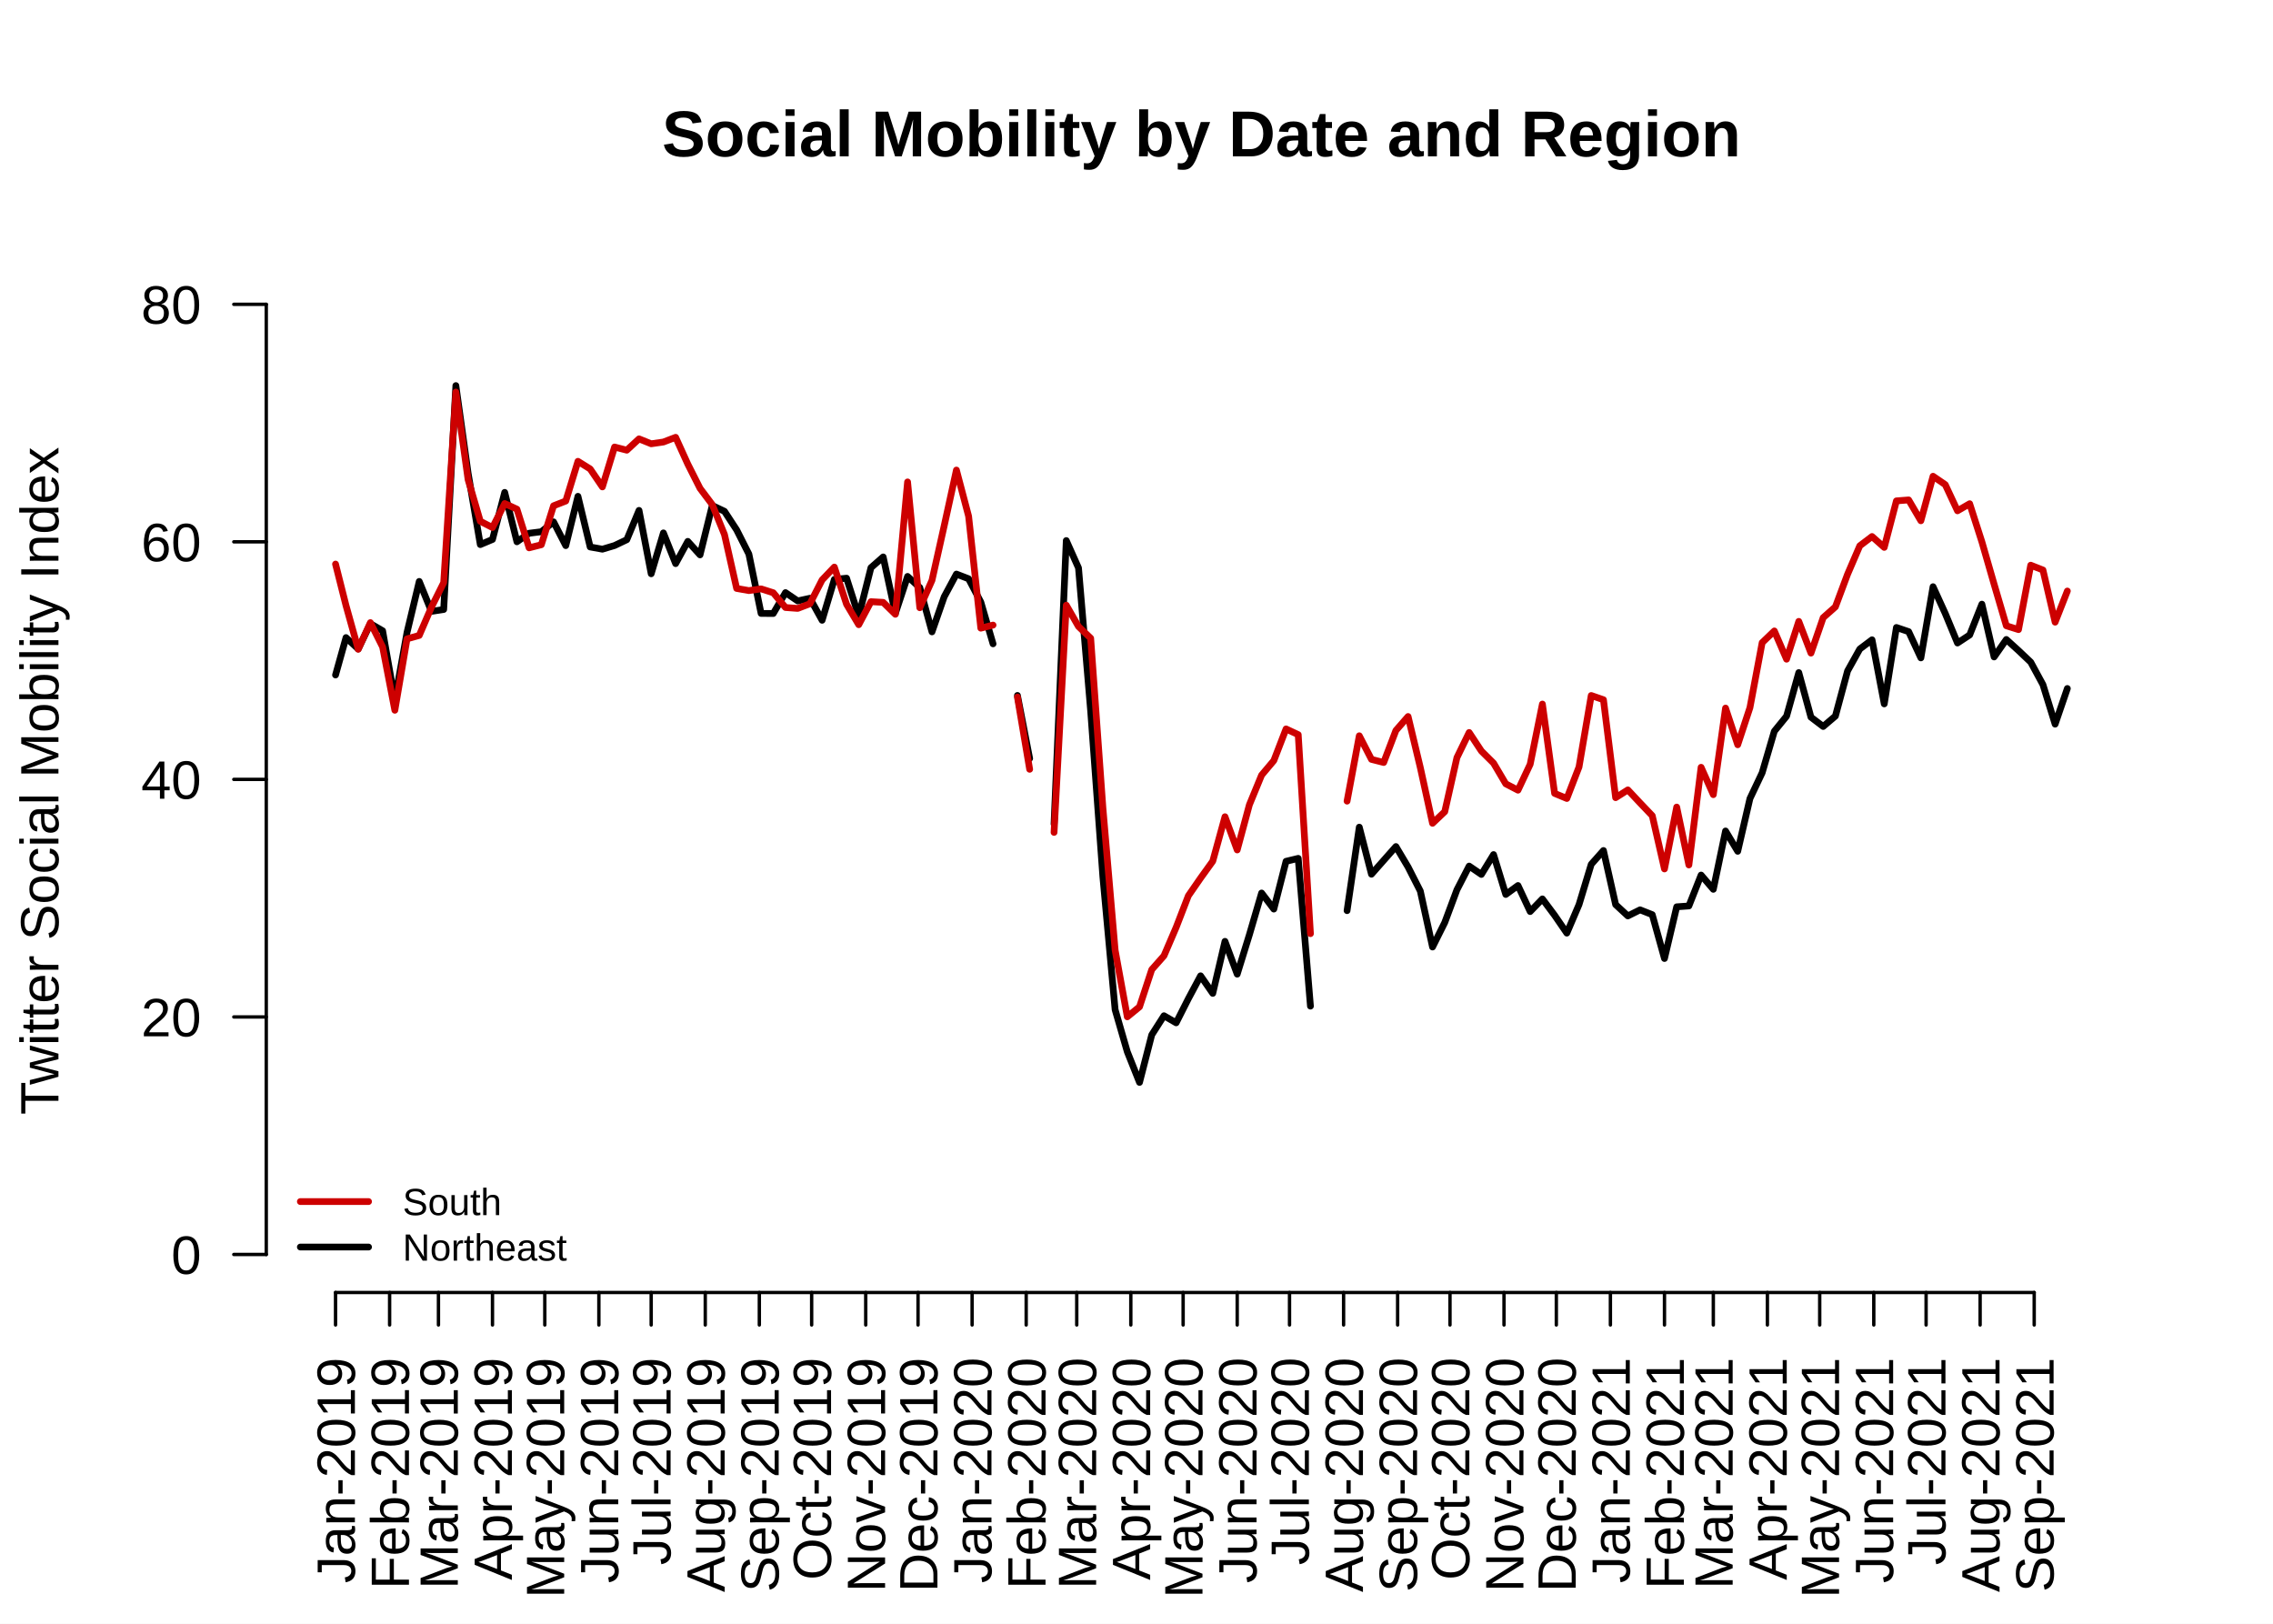
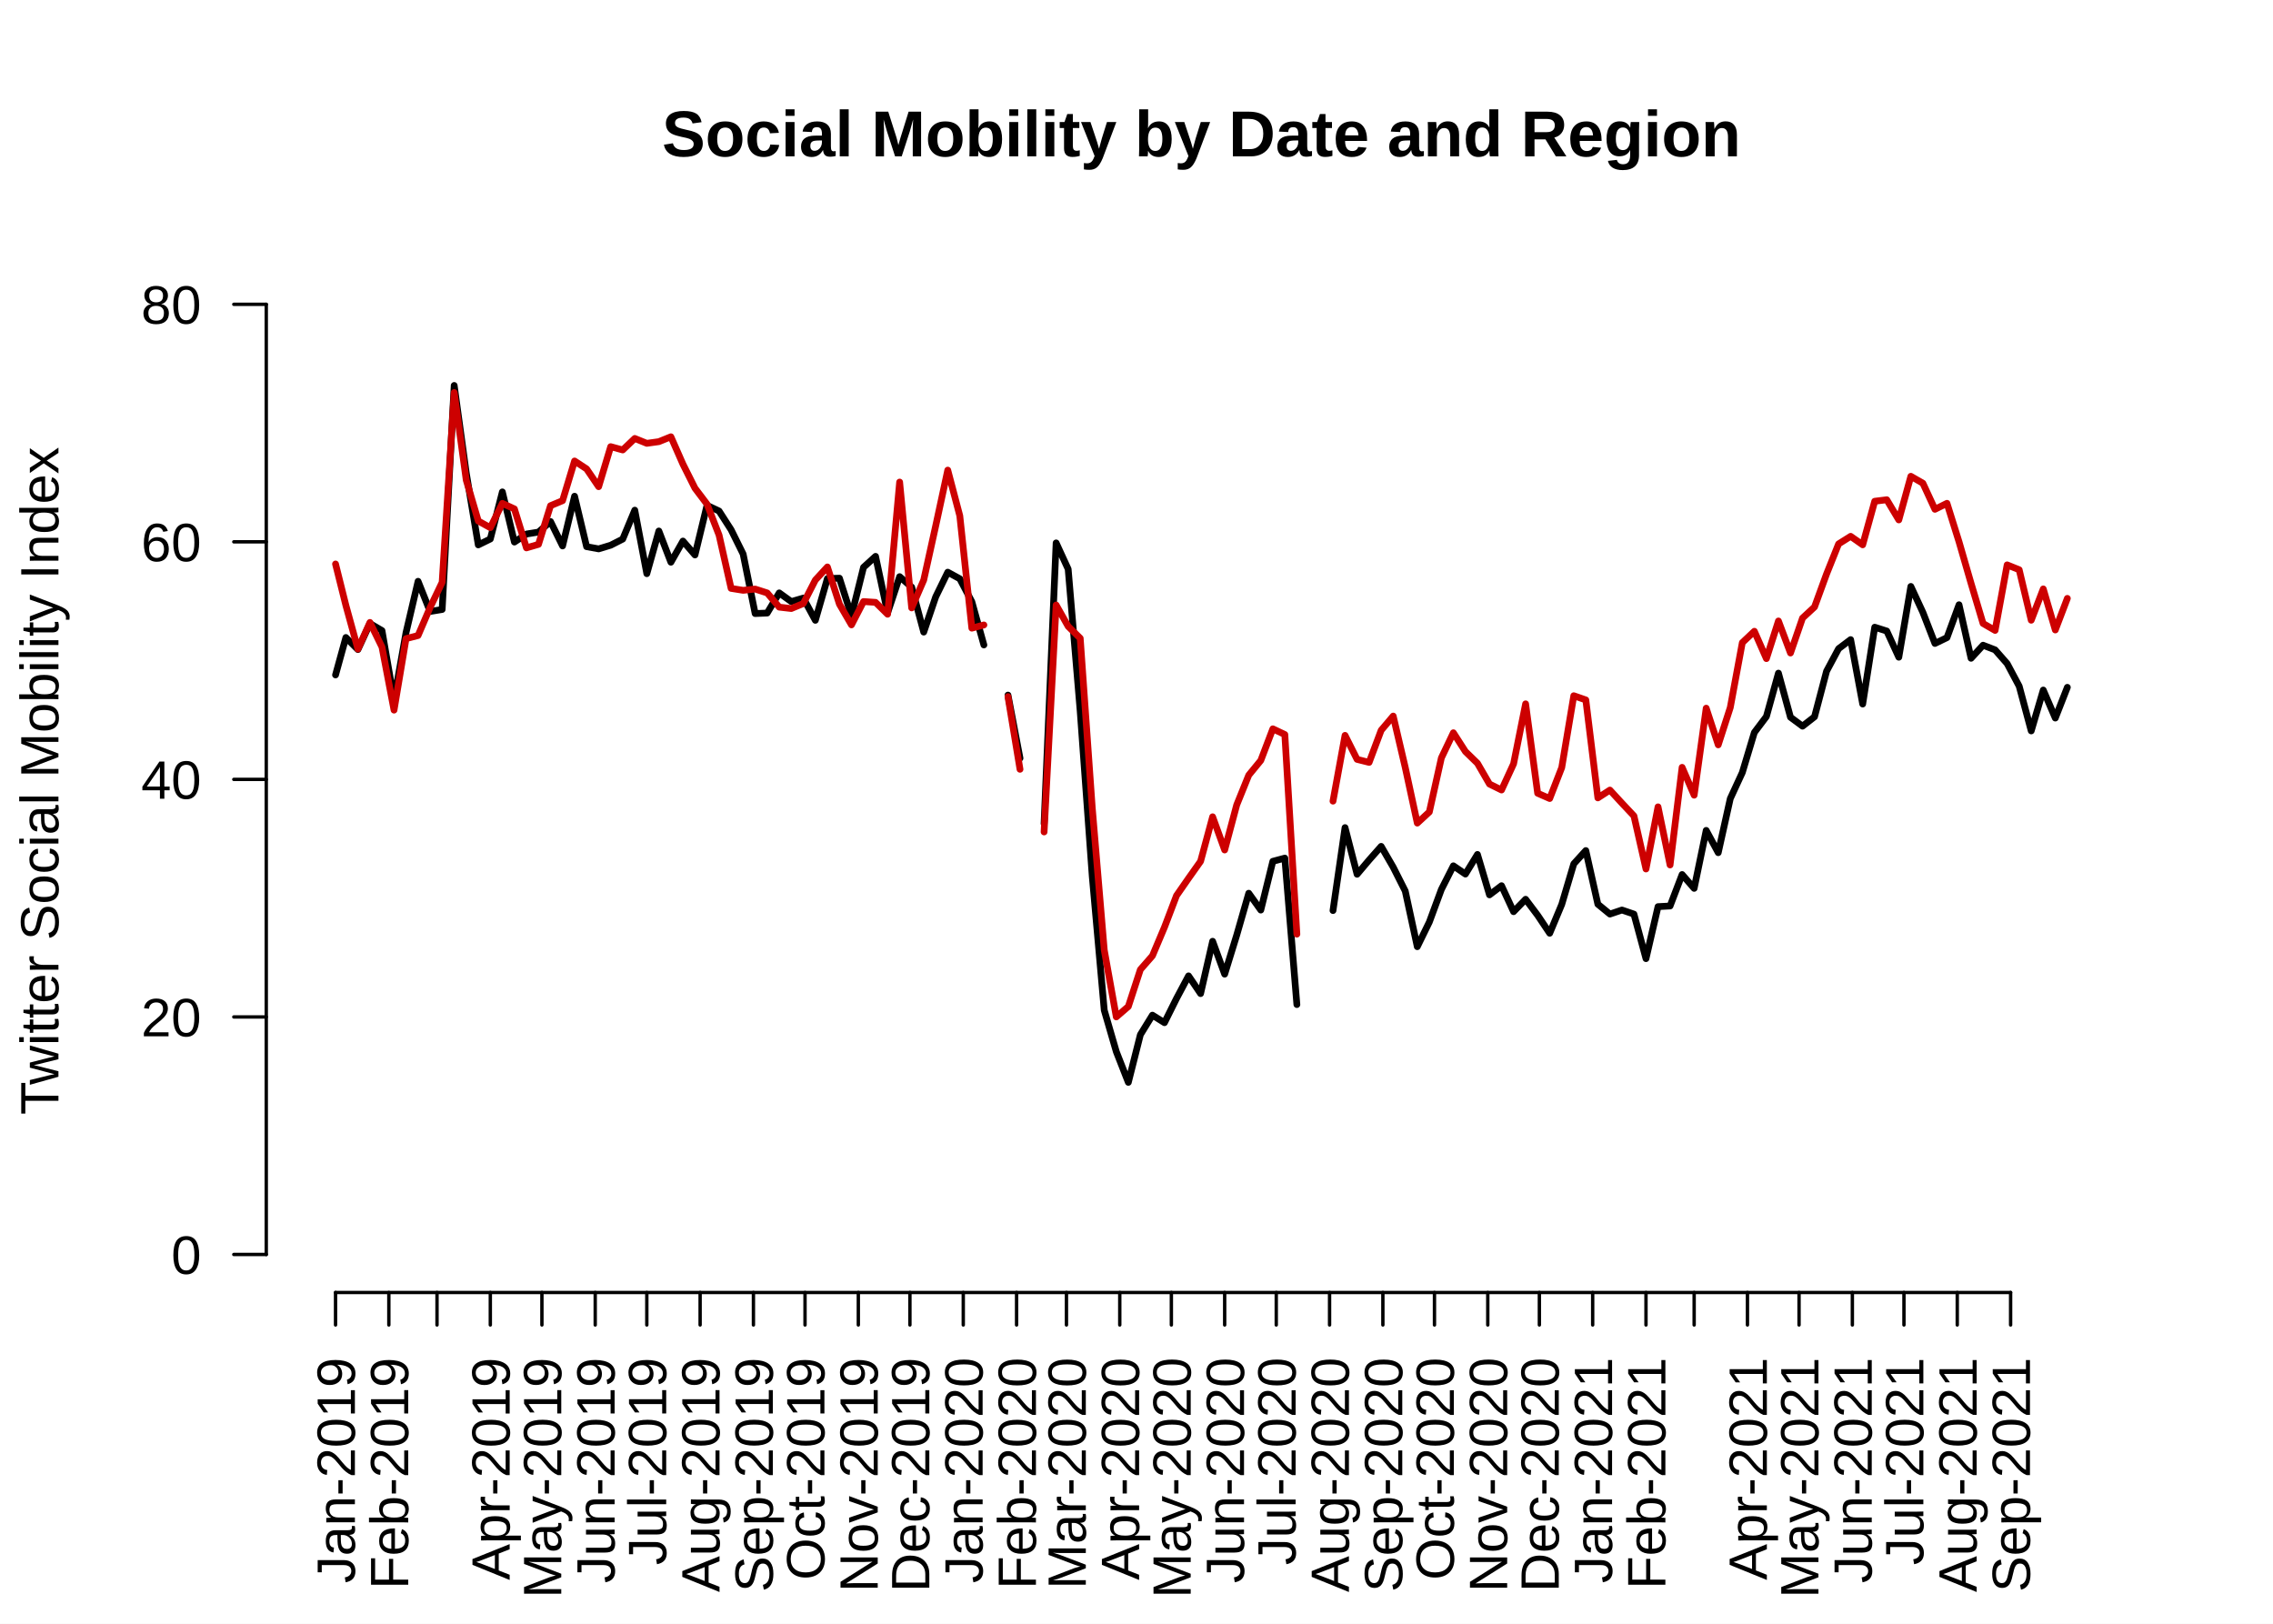
<svg xmlns="http://www.w3.org/2000/svg" viewBox="0 0 504.00 360.00">
  <defs>
    <style type="text/css">
    line, polyline, polygon, path, rect, circle {
      fill: none;
      stroke: #000000;
      stroke-linecap: round;
      stroke-linejoin: round;
      stroke-miterlimit: 10.00;
    }
  </style>
  </defs>
  <rect width="100%" height="100%" style="stroke: none; fill: #FFFFFF;" />
  <defs>
    <clipPath id="cpNTkuMDR8NDczLjc2fDI4Ni41Nnw1OS4wNA==">
      <rect x="59.04" y="59.04" width="414.72" height="227.52" />
    </clipPath>
  </defs>
-   <polyline points="74.40,149.65 76.72,141.36 79.43,143.87 82.13,138.27 84.84,139.85 87.55,155.22 90.25,140.22 92.96,128.91 95.67,135.55 98.38,135.13 101.08,85.49 103.79,104.89 106.50,120.74 109.20,119.60 111.91,109.17 114.62,120.12 117.32,118.23 120.03,117.89 122.74,115.70 125.45,120.97 128.15,110.04 130.86,121.27 133.57,121.76 136.27,120.95 138.98,119.66 141.69,113.16 144.39,127.21 147.10,118.15 149.81,124.96 152.51,120.03 155.22,123.02 157.93,112.08 160.64,113.36 163.34,117.48 166.05,122.84 168.76,136.00 171.46,136.02 174.17,131.39 176.88,133.23 179.58,132.64 182.29,137.52 185.00,128.47 187.71,128.19 190.41,136.60 193.12,125.86 195.83,123.48 198.53,136.00 201.24,127.80 203.95,130.27 206.65,140.09 209.36,132.31 212.07,127.28 214.77,128.32 217.48,133.49 220.19,142.74 " style="stroke-width: 1.50;" clip-path="url(#cpNTkuMDR8NDczLjc2fDI4Ni41Nnw1OS4wNA==)" />
-   <polyline points="225.60,154.19 228.31,168.17 " style="stroke-width: 1.50;" clip-path="url(#cpNTkuMDR8NDczLjc2fDI4Ni41Nnw1OS4wNA==)" />
-   <polyline points="233.72,182.68 236.43,119.85 239.14,125.91 241.84,157.63 244.55,194.45 247.26,223.86 249.96,233.19 252.67,239.98 255.38,229.44 258.09,225.20 260.79,226.77 263.50,221.42 266.21,216.35 268.91,220.24 271.62,208.71 274.33,215.98 277.03,207.24 279.74,197.99 282.45,201.55 285.16,190.96 287.86,190.31 290.57,223.07 " style="stroke-width: 1.50;" clip-path="url(#cpNTkuMDR8NDczLjc2fDI4Ni41Nnw1OS4wNA==)" />
-   <polyline points="298.69,201.90 301.40,183.39 304.10,193.82 306.81,190.75 309.52,187.69 312.22,192.23 314.93,197.55 317.64,209.96 320.35,204.53 323.05,197.28 325.76,192.02 328.47,193.87 331.17,189.47 333.88,198.31 336.59,196.33 339.29,202.10 342.00,199.30 344.71,202.93 347.42,206.88 350.12,200.56 352.83,191.62 355.54,188.57 358.24,200.56 360.95,203.07 363.66,201.72 366.36,202.79 369.07,212.51 371.78,201.05 374.48,200.86 377.19,194.01 379.90,197.17 382.61,184.24 385.31,188.74 388.02,177.05 390.73,171.33 393.43,162.12 396.14,158.79 398.85,149.12 401.55,159.01 404.26,161.07 406.97,158.76 409.67,148.75 412.38,143.89 415.09,141.85 417.80,156.06 420.50,139.12 423.21,140.04 425.92,145.86 428.62,130.08 431.33,136.02 434.04,142.56 436.74,140.78 439.45,133.95 442.16,145.65 444.87,141.78 447.57,144.23 450.28,146.80 452.99,151.80 455.69,160.55 458.40,152.65 " style="stroke-width: 1.50;" clip-path="url(#cpNTkuMDR8NDczLjc2fDI4Ni41Nnw1OS4wNA==)" />
+   <polyline points="74.40,149.64 76.69,141.34 79.36,144.01 82.03,138.24 84.70,139.81 87.37,155.20 90.03,140.25 92.70,128.88 95.37,135.57 98.04,135.13 100.71,85.46 103.38,104.86 106.05,120.81 108.72,119.50 111.39,109.06 114.06,120.18 116.73,118.40 119.40,117.97 122.07,115.63 124.74,121.04 127.40,110.02 130.07,121.20 132.74,121.69 135.41,120.88 138.08,119.52 140.75,113.11 143.42,127.19 146.09,117.73 148.76,124.65 151.43,119.96 154.10,123.04 156.77,112.04 159.44,113.30 162.11,117.45 164.78,122.84 167.44,136.03 170.11,135.92 172.78,131.45 175.45,133.38 178.12,132.60 180.79,137.53 183.46,128.27 186.13,128.19 188.80,136.53 191.47,125.78 194.14,123.35 196.81,135.87 199.48,127.85 202.15,130.18 204.82,140.14 207.48,132.32 210.15,126.86 212.82,128.32 215.49,133.41 218.16,142.99 " style="stroke-width: 1.50;" clip-path="url(#cpNTkuMDR8NDczLjc2fDI4Ni41Nnw1OS4wNA==)" />
+   <polyline points="223.50,154.11 226.17,168.11 " style="stroke-width: 1.50;" clip-path="url(#cpNTkuMDR8NDczLjc2fDI4Ni41Nnw1OS4wNA==)" />
+   <polyline points="231.51,182.60 234.18,120.37 236.85,126.18 239.52,157.71 242.19,194.29 244.85,223.98 247.52,233.16 250.19,239.97 252.86,229.40 255.53,225.07 258.20,226.74 260.87,221.38 263.54,216.36 266.21,220.29 268.88,208.69 271.55,215.98 274.22,207.33 276.89,198.04 279.56,201.77 282.23,190.96 284.89,190.25 287.56,222.72 " style="stroke-width: 1.50;" clip-path="url(#cpNTkuMDR8NDczLjc2fDI4Ni41Nnw1OS4wNA==)" />
+   <polyline points="295.57,201.88 298.24,183.49 300.91,193.83 303.58,190.67 306.25,187.65 308.92,192.26 311.59,197.55 314.26,209.89 316.93,204.43 319.60,197.20 322.26,191.96 324.93,193.79 327.60,189.44 330.27,198.40 332.94,196.37 335.61,202.13 338.28,199.38 340.95,202.93 343.62,206.91 346.29,200.52 348.96,191.52 351.63,188.58 354.30,200.47 356.97,202.66 359.64,201.76 362.30,202.67 364.97,212.54 367.64,201.01 370.31,200.87 372.98,193.89 375.65,196.96 378.32,184.11 380.99,189.05 383.66,177.06 386.33,171.28 389.00,162.40 391.67,158.86 394.34,149.24 397.01,159.02 399.68,161.00 402.34,158.92 405.01,148.81 407.68,143.82 410.35,141.81 413.02,156.09 415.69,139.06 418.36,139.91 421.03,145.71 423.70,130.02 426.37,135.78 429.04,142.66 431.71,141.37 434.38,134.08 437.05,145.95 439.71,143.05 442.38,144.08 445.05,147.12 447.72,152.13 450.39,162.05 453.06,152.99 455.73,159.20 458.40,152.39 " style="stroke-width: 1.50;" clip-path="url(#cpNTkuMDR8NDczLjc2fDI4Ni41Nnw1OS4wNA==)" />
  <defs>
    <clipPath id="cpMC4wMHw1MDQuMDB8MzYwLjAwfDAuMDA=">
      <rect x="0.00" y="0.00" width="504.00" height="360.00" />
    </clipPath>
  </defs>
  <line x1="59.04" y1="278.13" x2="59.04" y2="67.47" style="stroke-width: 0.75;" clip-path="url(#cpMC4wMHw1MDQuMDB8MzYwLjAwfDAuMDA=)" />
  <line x1="59.04" y1="278.13" x2="51.84" y2="278.13" style="stroke-width: 0.75;" clip-path="url(#cpMC4wMHw1MDQuMDB8MzYwLjAwfDAuMDA=)" />
  <line x1="59.04" y1="225.47" x2="51.84" y2="225.47" style="stroke-width: 0.75;" clip-path="url(#cpMC4wMHw1MDQuMDB8MzYwLjAwfDAuMDA=)" />
  <line x1="59.04" y1="172.80" x2="51.84" y2="172.80" style="stroke-width: 0.75;" clip-path="url(#cpMC4wMHw1MDQuMDB8MzYwLjAwfDAuMDA=)" />
  <line x1="59.04" y1="120.13" x2="51.84" y2="120.13" style="stroke-width: 0.75;" clip-path="url(#cpMC4wMHw1MDQuMDB8MzYwLjAwfDAuMDA=)" />
  <line x1="59.04" y1="67.47" x2="51.84" y2="67.47" style="stroke-width: 0.75;" clip-path="url(#cpMC4wMHw1MDQuMDB8MzYwLjAwfDAuMDA=)" />
  <g clip-path="url(#cpMC4wMHw1MDQuMDB8MzYwLjAwfDAuMDA=)">
    <text x="37.97" y="282.43" style="font-size: 12.00px; font-family: Arial;" textLength="6.67px" lengthAdjust="spacingAndGlyphs">0</text>
  </g>
  <g clip-path="url(#cpMC4wMHw1MDQuMDB8MzYwLjAwfDAuMDA=)">
    <text x="31.29" y="229.76" style="font-size: 12.00px; font-family: Arial;" textLength="13.35px" lengthAdjust="spacingAndGlyphs">20</text>
  </g>
  <g clip-path="url(#cpMC4wMHw1MDQuMDB8MzYwLjAwfDAuMDA=)">
    <text x="31.29" y="177.09" style="font-size: 12.00px; font-family: Arial;" textLength="13.35px" lengthAdjust="spacingAndGlyphs">40</text>
  </g>
  <g clip-path="url(#cpMC4wMHw1MDQuMDB8MzYwLjAwfDAuMDA=)">
    <text x="31.29" y="124.43" style="font-size: 12.00px; font-family: Arial;" textLength="13.35px" lengthAdjust="spacingAndGlyphs">60</text>
  </g>
  <g clip-path="url(#cpMC4wMHw1MDQuMDB8MzYwLjAwfDAuMDA=)">
    <text x="31.29" y="71.76" style="font-size: 12.00px; font-family: Arial;" textLength="13.35px" lengthAdjust="spacingAndGlyphs">80</text>
  </g>
  <g clip-path="url(#cpMC4wMHw1MDQuMDB8MzYwLjAwfDAuMDA=)">
    <text x="146.78" y="34.67" style="font-size: 14.40px; font-weight: bold; font-family: Arial;" textLength="239.23px" lengthAdjust="spacingAndGlyphs">Social Mobility by Date and Region</text>
  </g>
  <g clip-path="url(#cpMC4wMHw1MDQuMDB8MzYwLjAwfDAuMDA=)">
    <text transform="translate(12.96,247.16) rotate(-90)" style="font-size: 12.00px; font-family: Arial;" textLength="148.72px" lengthAdjust="spacingAndGlyphs">Twitter Social Mobility Index</text>
  </g>
  <defs>
    <clipPath id="cpNTkuMDR8NDczLjc2fDI4Ni41Nnw1OS4wNA==">
      <rect x="59.04" y="59.04" width="414.72" height="227.52" />
    </clipPath>
  </defs>
-   <polyline points="74.40,125.06 76.72,134.25 79.43,143.95 82.13,138.04 84.84,143.44 87.55,157.47 90.25,141.64 92.96,140.88 95.67,134.61 98.38,129.18 101.08,86.92 103.79,106.33 106.50,115.57 109.20,116.96 111.91,111.64 114.62,112.89 117.32,121.46 120.03,120.77 122.74,112.14 125.45,111.08 128.15,102.28 130.86,103.97 133.57,107.95 136.27,99.11 138.98,99.81 141.69,97.30 144.39,98.39 147.10,98.00 149.81,96.96 152.51,102.90 155.22,108.27 157.93,111.87 160.64,118.51 163.34,130.46 166.05,130.94 168.76,130.56 171.46,131.42 174.17,134.69 176.88,134.89 179.58,133.86 182.29,128.57 185.00,125.73 187.71,133.97 190.41,138.50 193.12,133.40 195.83,133.55 198.53,136.19 201.24,106.85 203.95,134.74 206.65,128.67 209.36,116.57 212.07,104.22 214.77,114.44 217.48,139.27 220.19,138.59 " style="stroke-width: 1.50; stroke: #CD0000;" clip-path="url(#cpNTkuMDR8NDczLjc2fDI4Ni41Nnw1OS4wNA==)" />
-   <polyline points="225.60,154.54 228.31,170.56 " style="stroke-width: 1.50; stroke: #CD0000;" clip-path="url(#cpNTkuMDR8NDczLjc2fDI4Ni41Nnw1OS4wNA==)" />
-   <polyline points="233.72,184.55 236.43,134.18 239.14,138.90 241.84,141.50 244.55,179.15 247.26,210.65 249.96,225.44 252.67,223.22 255.38,214.97 258.09,211.91 260.79,205.61 263.50,198.60 266.21,194.68 268.91,190.93 271.62,181.08 274.33,188.44 277.03,178.43 279.74,171.85 282.45,168.63 285.16,161.61 287.86,162.88 290.57,207.00 " style="stroke-width: 1.50; stroke: #CD0000;" clip-path="url(#cpNTkuMDR8NDczLjc2fDI4Ni41Nnw1OS4wNA==)" />
-   <polyline points="298.69,177.62 301.40,163.13 304.10,168.36 306.81,169.05 309.52,161.95 312.22,158.86 314.93,170.17 317.64,182.53 320.35,179.96 323.05,167.97 325.76,162.40 328.47,166.51 331.17,169.19 333.88,173.78 336.59,175.19 339.29,169.45 342.00,156.10 344.71,175.90 347.42,177.03 350.12,170.05 352.83,154.20 355.54,155.14 358.24,176.85 360.95,175.13 363.66,178.02 366.36,180.85 369.07,192.65 371.78,178.94 374.48,191.77 377.19,170.12 379.90,176.18 382.61,156.99 385.31,165.12 388.02,156.89 390.73,142.48 393.43,139.89 396.14,146.15 398.85,137.77 401.55,144.80 404.26,136.94 406.97,134.54 409.67,127.31 412.38,121.01 415.09,118.95 417.80,121.36 420.50,111.05 423.21,110.84 425.92,115.46 428.62,105.59 431.33,107.45 434.04,113.25 436.74,111.68 439.45,120.13 442.16,129.52 444.87,138.74 447.57,139.59 450.28,125.31 452.99,126.38 455.69,137.94 458.40,131.04 " style="stroke-width: 1.50; stroke: #CD0000;" clip-path="url(#cpNTkuMDR8NDczLjc2fDI4Ni41Nnw1OS4wNA==)" />
+   <polyline points="74.40,125.04 76.69,134.21 79.36,143.91 82.03,138.00 84.70,143.46 87.37,157.44 90.03,141.59 92.70,140.90 95.37,134.68 98.04,129.11 100.71,87.02 103.38,106.44 106.05,115.51 108.72,116.99 111.39,111.60 114.06,112.83 116.73,121.47 119.40,120.69 122.07,112.12 124.74,111.00 127.40,102.21 130.07,103.96 132.74,107.90 135.41,99.03 138.08,99.76 140.75,97.21 143.42,98.29 146.09,97.92 148.76,96.84 151.43,102.91 154.10,108.24 156.77,111.77 159.44,118.64 162.11,130.45 164.78,130.88 167.44,130.60 170.11,131.46 172.78,134.61 175.45,134.92 178.12,133.81 180.79,128.60 183.46,125.70 186.13,133.95 188.80,138.54 191.47,133.37 194.14,133.55 196.81,136.18 199.48,106.88 202.15,134.78 204.82,128.60 207.48,116.57 210.15,104.23 212.82,114.36 215.49,139.27 218.16,138.56 " style="stroke-width: 1.50; stroke: #CD0000;" clip-path="url(#cpNTkuMDR8NDczLjc2fDI4Ni41Nnw1OS4wNA==)" />
+   <polyline points="223.50,154.44 226.17,170.56 " style="stroke-width: 1.50; stroke: #CD0000;" clip-path="url(#cpNTkuMDR8NDczLjc2fDI4Ni41Nnw1OS4wNA==)" />
+   <polyline points="231.51,184.45 234.18,134.14 236.85,138.87 239.52,141.51 242.19,179.13 244.85,210.63 247.52,225.46 250.19,223.15 252.86,214.96 255.53,211.91 258.20,205.58 260.87,198.57 263.54,194.73 266.21,190.96 268.88,181.09 271.55,188.45 274.22,178.46 276.89,171.86 279.56,168.60 282.23,161.59 284.89,162.85 287.56,207.11 " style="stroke-width: 1.50; stroke: #CD0000;" clip-path="url(#cpNTkuMDR8NDczLjc2fDI4Ni41Nnw1OS4wNA==)" />
+   <polyline points="295.57,177.62 298.24,163.04 300.91,168.36 303.58,169.03 306.25,161.91 308.92,158.76 311.59,170.15 314.26,182.49 316.93,180.02 319.60,168.04 322.26,162.46 324.93,166.62 327.60,169.22 330.27,173.83 332.94,175.15 335.61,169.35 338.28,156.05 340.95,175.87 343.62,177.04 346.29,170.18 348.96,154.25 351.63,155.18 354.30,176.90 356.97,175.17 359.64,178.07 362.30,180.90 364.97,192.66 367.64,178.89 370.31,191.77 372.98,170.13 375.65,176.30 378.32,157.01 380.99,165.14 383.66,156.87 386.33,142.48 389.00,139.96 391.67,146.02 394.34,137.68 397.01,144.78 399.68,137.03 402.34,134.57 405.01,127.26 407.68,120.59 410.35,118.91 413.02,120.79 415.69,111.13 418.36,110.80 421.03,115.27 423.70,105.60 426.37,107.14 429.04,112.92 431.71,111.59 434.38,120.12 437.05,129.34 439.71,138.23 442.38,139.77 445.05,125.24 447.72,126.32 450.39,137.51 453.06,130.57 455.73,139.67 458.40,132.67 " style="stroke-width: 1.50; stroke: #CD0000;" clip-path="url(#cpNTkuMDR8NDczLjc2fDI4Ni41Nnw1OS4wNA==)" />
  <defs>
    <clipPath id="cpMC4wMHw1MDQuMDB8MzYwLjAwfDAuMDA=">
      <rect x="0.00" y="0.00" width="504.00" height="360.00" />
    </clipPath>
  </defs>
-   <line x1="74.40" y1="286.56" x2="451.05" y2="286.56" style="stroke-width: 0.75;" clip-path="url(#cpMC4wMHw1MDQuMDB8MzYwLjAwfDAuMDA=)" />
+   <line x1="74.40" y1="286.56" x2="445.82" y2="286.56" style="stroke-width: 0.75;" clip-path="url(#cpMC4wMHw1MDQuMDB8MzYwLjAwfDAuMDA=)" />
  <line x1="74.40" y1="286.56" x2="74.40" y2="293.76" style="stroke-width: 0.75;" clip-path="url(#cpMC4wMHw1MDQuMDB8MzYwLjAwfDAuMDA=)" />
-   <line x1="86.39" y1="286.56" x2="86.39" y2="293.76" style="stroke-width: 0.75;" clip-path="url(#cpMC4wMHw1MDQuMDB8MzYwLjAwfDAuMDA=)" />
-   <line x1="97.22" y1="286.56" x2="97.22" y2="293.76" style="stroke-width: 0.75;" clip-path="url(#cpMC4wMHw1MDQuMDB8MzYwLjAwfDAuMDA=)" />
-   <line x1="109.20" y1="286.56" x2="109.20" y2="293.76" style="stroke-width: 0.75;" clip-path="url(#cpMC4wMHw1MDQuMDB8MzYwLjAwfDAuMDA=)" />
-   <line x1="120.80" y1="286.56" x2="120.80" y2="293.76" style="stroke-width: 0.75;" clip-path="url(#cpMC4wMHw1MDQuMDB8MzYwLjAwfDAuMDA=)" />
-   <line x1="132.79" y1="286.56" x2="132.79" y2="293.76" style="stroke-width: 0.75;" clip-path="url(#cpMC4wMHw1MDQuMDB8MzYwLjAwfDAuMDA=)" />
-   <line x1="144.39" y1="286.56" x2="144.39" y2="293.76" style="stroke-width: 0.75;" clip-path="url(#cpMC4wMHw1MDQuMDB8MzYwLjAwfDAuMDA=)" />
-   <line x1="156.38" y1="286.56" x2="156.38" y2="293.76" style="stroke-width: 0.75;" clip-path="url(#cpMC4wMHw1MDQuMDB8MzYwLjAwfDAuMDA=)" />
-   <line x1="168.37" y1="286.56" x2="168.37" y2="293.76" style="stroke-width: 0.75;" clip-path="url(#cpMC4wMHw1MDQuMDB8MzYwLjAwfDAuMDA=)" />
-   <line x1="179.97" y1="286.56" x2="179.97" y2="293.76" style="stroke-width: 0.75;" clip-path="url(#cpMC4wMHw1MDQuMDB8MzYwLjAwfDAuMDA=)" />
-   <line x1="191.96" y1="286.56" x2="191.96" y2="293.76" style="stroke-width: 0.75;" clip-path="url(#cpMC4wMHw1MDQuMDB8MzYwLjAwfDAuMDA=)" />
-   <line x1="203.56" y1="286.56" x2="203.56" y2="293.76" style="stroke-width: 0.75;" clip-path="url(#cpMC4wMHw1MDQuMDB8MzYwLjAwfDAuMDA=)" />
-   <line x1="215.55" y1="286.56" x2="215.55" y2="293.76" style="stroke-width: 0.75;" clip-path="url(#cpMC4wMHw1MDQuMDB8MzYwLjAwfDAuMDA=)" />
-   <line x1="227.54" y1="286.56" x2="227.54" y2="293.76" style="stroke-width: 0.75;" clip-path="url(#cpMC4wMHw1MDQuMDB8MzYwLjAwfDAuMDA=)" />
-   <line x1="238.75" y1="286.56" x2="238.75" y2="293.76" style="stroke-width: 0.75;" clip-path="url(#cpMC4wMHw1MDQuMDB8MzYwLjAwfDAuMDA=)" />
-   <line x1="250.74" y1="286.56" x2="250.74" y2="293.76" style="stroke-width: 0.75;" clip-path="url(#cpMC4wMHw1MDQuMDB8MzYwLjAwfDAuMDA=)" />
-   <line x1="262.34" y1="286.56" x2="262.34" y2="293.76" style="stroke-width: 0.75;" clip-path="url(#cpMC4wMHw1MDQuMDB8MzYwLjAwfDAuMDA=)" />
-   <line x1="274.33" y1="286.56" x2="274.33" y2="293.76" style="stroke-width: 0.75;" clip-path="url(#cpMC4wMHw1MDQuMDB8MzYwLjAwfDAuMDA=)" />
-   <line x1="285.93" y1="286.56" x2="285.93" y2="293.76" style="stroke-width: 0.75;" clip-path="url(#cpMC4wMHw1MDQuMDB8MzYwLjAwfDAuMDA=)" />
-   <line x1="297.92" y1="286.56" x2="297.92" y2="293.76" style="stroke-width: 0.75;" clip-path="url(#cpMC4wMHw1MDQuMDB8MzYwLjAwfDAuMDA=)" />
-   <line x1="309.90" y1="286.56" x2="309.90" y2="293.76" style="stroke-width: 0.75;" clip-path="url(#cpMC4wMHw1MDQuMDB8MzYwLjAwfDAuMDA=)" />
-   <line x1="321.51" y1="286.56" x2="321.51" y2="293.76" style="stroke-width: 0.75;" clip-path="url(#cpMC4wMHw1MDQuMDB8MzYwLjAwfDAuMDA=)" />
-   <line x1="333.49" y1="286.56" x2="333.49" y2="293.76" style="stroke-width: 0.75;" clip-path="url(#cpMC4wMHw1MDQuMDB8MzYwLjAwfDAuMDA=)" />
-   <line x1="345.09" y1="286.56" x2="345.09" y2="293.76" style="stroke-width: 0.75;" clip-path="url(#cpMC4wMHw1MDQuMDB8MzYwLjAwfDAuMDA=)" />
-   <line x1="357.08" y1="286.56" x2="357.08" y2="293.76" style="stroke-width: 0.75;" clip-path="url(#cpMC4wMHw1MDQuMDB8MzYwLjAwfDAuMDA=)" />
-   <line x1="369.07" y1="286.56" x2="369.07" y2="293.76" style="stroke-width: 0.75;" clip-path="url(#cpMC4wMHw1MDQuMDB8MzYwLjAwfDAuMDA=)" />
-   <line x1="379.90" y1="286.56" x2="379.90" y2="293.76" style="stroke-width: 0.75;" clip-path="url(#cpMC4wMHw1MDQuMDB8MzYwLjAwfDAuMDA=)" />
-   <line x1="391.89" y1="286.56" x2="391.89" y2="293.76" style="stroke-width: 0.75;" clip-path="url(#cpMC4wMHw1MDQuMDB8MzYwLjAwfDAuMDA=)" />
-   <line x1="403.49" y1="286.56" x2="403.49" y2="293.76" style="stroke-width: 0.75;" clip-path="url(#cpMC4wMHw1MDQuMDB8MzYwLjAwfDAuMDA=)" />
-   <line x1="415.48" y1="286.56" x2="415.48" y2="293.76" style="stroke-width: 0.75;" clip-path="url(#cpMC4wMHw1MDQuMDB8MzYwLjAwfDAuMDA=)" />
-   <line x1="427.08" y1="286.56" x2="427.08" y2="293.76" style="stroke-width: 0.75;" clip-path="url(#cpMC4wMHw1MDQuMDB8MzYwLjAwfDAuMDA=)" />
-   <line x1="439.06" y1="286.56" x2="439.06" y2="293.76" style="stroke-width: 0.75;" clip-path="url(#cpMC4wMHw1MDQuMDB8MzYwLjAwfDAuMDA=)" />
-   <line x1="451.05" y1="286.56" x2="451.05" y2="293.76" style="stroke-width: 0.75;" clip-path="url(#cpMC4wMHw1MDQuMDB8MzYwLjAwfDAuMDA=)" />
+   <line x1="86.22" y1="286.56" x2="86.22" y2="293.76" style="stroke-width: 0.75;" clip-path="url(#cpMC4wMHw1MDQuMDB8MzYwLjAwfDAuMDA=)" />
+   <line x1="96.90" y1="286.56" x2="96.90" y2="293.76" style="stroke-width: 0.75;" clip-path="url(#cpMC4wMHw1MDQuMDB8MzYwLjAwfDAuMDA=)" />
+   <line x1="108.72" y1="286.56" x2="108.72" y2="293.76" style="stroke-width: 0.75;" clip-path="url(#cpMC4wMHw1MDQuMDB8MzYwLjAwfDAuMDA=)" />
+   <line x1="120.16" y1="286.56" x2="120.16" y2="293.76" style="stroke-width: 0.75;" clip-path="url(#cpMC4wMHw1MDQuMDB8MzYwLjAwfDAuMDA=)" />
+   <line x1="131.98" y1="286.56" x2="131.98" y2="293.76" style="stroke-width: 0.75;" clip-path="url(#cpMC4wMHw1MDQuMDB8MzYwLjAwfDAuMDA=)" />
+   <line x1="143.42" y1="286.56" x2="143.42" y2="293.76" style="stroke-width: 0.75;" clip-path="url(#cpMC4wMHw1MDQuMDB8MzYwLjAwfDAuMDA=)" />
+   <line x1="155.24" y1="286.56" x2="155.24" y2="293.76" style="stroke-width: 0.75;" clip-path="url(#cpMC4wMHw1MDQuMDB8MzYwLjAwfDAuMDA=)" />
+   <line x1="167.06" y1="286.56" x2="167.06" y2="293.76" style="stroke-width: 0.75;" clip-path="url(#cpMC4wMHw1MDQuMDB8MzYwLjAwfDAuMDA=)" />
+   <line x1="178.50" y1="286.56" x2="178.50" y2="293.76" style="stroke-width: 0.75;" clip-path="url(#cpMC4wMHw1MDQuMDB8MzYwLjAwfDAuMDA=)" />
+   <line x1="190.32" y1="286.56" x2="190.32" y2="293.76" style="stroke-width: 0.75;" clip-path="url(#cpMC4wMHw1MDQuMDB8MzYwLjAwfDAuMDA=)" />
+   <line x1="201.76" y1="286.56" x2="201.76" y2="293.76" style="stroke-width: 0.75;" clip-path="url(#cpMC4wMHw1MDQuMDB8MzYwLjAwfDAuMDA=)" />
+   <line x1="213.59" y1="286.56" x2="213.59" y2="293.76" style="stroke-width: 0.75;" clip-path="url(#cpMC4wMHw1MDQuMDB8MzYwLjAwfDAuMDA=)" />
+   <line x1="225.41" y1="286.56" x2="225.41" y2="293.76" style="stroke-width: 0.75;" clip-path="url(#cpMC4wMHw1MDQuMDB8MzYwLjAwfDAuMDA=)" />
+   <line x1="236.47" y1="286.56" x2="236.47" y2="293.76" style="stroke-width: 0.75;" clip-path="url(#cpMC4wMHw1MDQuMDB8MzYwLjAwfDAuMDA=)" />
+   <line x1="248.29" y1="286.56" x2="248.29" y2="293.76" style="stroke-width: 0.75;" clip-path="url(#cpMC4wMHw1MDQuMDB8MzYwLjAwfDAuMDA=)" />
+   <line x1="259.73" y1="286.56" x2="259.73" y2="293.76" style="stroke-width: 0.75;" clip-path="url(#cpMC4wMHw1MDQuMDB8MzYwLjAwfDAuMDA=)" />
+   <line x1="271.55" y1="286.56" x2="271.55" y2="293.76" style="stroke-width: 0.75;" clip-path="url(#cpMC4wMHw1MDQuMDB8MzYwLjAwfDAuMDA=)" />
+   <line x1="282.99" y1="286.56" x2="282.99" y2="293.76" style="stroke-width: 0.75;" clip-path="url(#cpMC4wMHw1MDQuMDB8MzYwLjAwfDAuMDA=)" />
+   <line x1="294.81" y1="286.56" x2="294.81" y2="293.76" style="stroke-width: 0.75;" clip-path="url(#cpMC4wMHw1MDQuMDB8MzYwLjAwfDAuMDA=)" />
+   <line x1="306.63" y1="286.56" x2="306.63" y2="293.76" style="stroke-width: 0.75;" clip-path="url(#cpMC4wMHw1MDQuMDB8MzYwLjAwfDAuMDA=)" />
+   <line x1="318.07" y1="286.56" x2="318.07" y2="293.76" style="stroke-width: 0.75;" clip-path="url(#cpMC4wMHw1MDQuMDB8MzYwLjAwfDAuMDA=)" />
+   <line x1="329.89" y1="286.56" x2="329.89" y2="293.76" style="stroke-width: 0.75;" clip-path="url(#cpMC4wMHw1MDQuMDB8MzYwLjAwfDAuMDA=)" />
+   <line x1="341.33" y1="286.56" x2="341.33" y2="293.76" style="stroke-width: 0.75;" clip-path="url(#cpMC4wMHw1MDQuMDB8MzYwLjAwfDAuMDA=)" />
+   <line x1="353.15" y1="286.56" x2="353.15" y2="293.76" style="stroke-width: 0.75;" clip-path="url(#cpMC4wMHw1MDQuMDB8MzYwLjAwfDAuMDA=)" />
+   <line x1="364.97" y1="286.56" x2="364.97" y2="293.76" style="stroke-width: 0.75;" clip-path="url(#cpMC4wMHw1MDQuMDB8MzYwLjAwfDAuMDA=)" />
+   <line x1="375.65" y1="286.56" x2="375.65" y2="293.76" style="stroke-width: 0.75;" clip-path="url(#cpMC4wMHw1MDQuMDB8MzYwLjAwfDAuMDA=)" />
+   <line x1="387.47" y1="286.56" x2="387.47" y2="293.76" style="stroke-width: 0.75;" clip-path="url(#cpMC4wMHw1MDQuMDB8MzYwLjAwfDAuMDA=)" />
+   <line x1="398.91" y1="286.56" x2="398.91" y2="293.76" style="stroke-width: 0.75;" clip-path="url(#cpMC4wMHw1MDQuMDB8MzYwLjAwfDAuMDA=)" />
+   <line x1="410.73" y1="286.56" x2="410.73" y2="293.76" style="stroke-width: 0.75;" clip-path="url(#cpMC4wMHw1MDQuMDB8MzYwLjAwfDAuMDA=)" />
+   <line x1="422.17" y1="286.56" x2="422.17" y2="293.76" style="stroke-width: 0.75;" clip-path="url(#cpMC4wMHw1MDQuMDB8MzYwLjAwfDAuMDA=)" />
+   <line x1="433.99" y1="286.56" x2="433.99" y2="293.76" style="stroke-width: 0.75;" clip-path="url(#cpMC4wMHw1MDQuMDB8MzYwLjAwfDAuMDA=)" />
+   <line x1="445.82" y1="286.56" x2="445.82" y2="293.76" style="stroke-width: 0.75;" clip-path="url(#cpMC4wMHw1MDQuMDB8MzYwLjAwfDAuMDA=)" />
  <g clip-path="url(#cpMC4wMHw1MDQuMDB8MzYwLjAwfDAuMDA=)">
    <text transform="translate(78.69,351.00) rotate(-90)" style="font-size: 12.00px; font-family: Arial;" textLength="50.04px" lengthAdjust="spacingAndGlyphs">Jan-2019</text>
  </g>
  <g clip-path="url(#cpMC4wMHw1MDQuMDB8MzYwLjAwfDAuMDA=)">
-     <text transform="translate(90.68,352.33) rotate(-90)" style="font-size: 12.00px; font-family: Arial;" textLength="51.37px" lengthAdjust="spacingAndGlyphs">Feb-2019</text>
+     <text transform="translate(90.52,352.33) rotate(-90)" style="font-size: 12.00px; font-family: Arial;" textLength="51.37px" lengthAdjust="spacingAndGlyphs">Feb-2019</text>
  </g>
  <g clip-path="url(#cpMC4wMHw1MDQuMDB8MzYwLjAwfDAuMDA=)">
-     <text transform="translate(101.51,352.32) rotate(-90)" style="font-size: 12.00px; font-family: Arial;" textLength="51.36px" lengthAdjust="spacingAndGlyphs">Mar-2019</text>
+     <text transform="translate(113.01,350.33) rotate(-90)" style="font-size: 12.00px; font-family: Arial;" textLength="49.37px" lengthAdjust="spacingAndGlyphs">Apr-2019</text>
  </g>
  <g clip-path="url(#cpMC4wMHw1MDQuMDB8MzYwLjAwfDAuMDA=)">
-     <text transform="translate(113.50,350.33) rotate(-90)" style="font-size: 12.00px; font-family: Arial;" textLength="49.37px" lengthAdjust="spacingAndGlyphs">Apr-2019</text>
+     <text transform="translate(124.45,354.32) rotate(-90)" style="font-size: 12.00px; font-family: Arial;" textLength="53.36px" lengthAdjust="spacingAndGlyphs">May-2019</text>
  </g>
  <g clip-path="url(#cpMC4wMHw1MDQuMDB8MzYwLjAwfDAuMDA=)">
-     <text transform="translate(125.10,354.32) rotate(-90)" style="font-size: 12.00px; font-family: Arial;" textLength="53.36px" lengthAdjust="spacingAndGlyphs">May-2019</text>
+     <text transform="translate(136.28,351.00) rotate(-90)" style="font-size: 12.00px; font-family: Arial;" textLength="50.04px" lengthAdjust="spacingAndGlyphs">Jun-2019</text>
  </g>
  <g clip-path="url(#cpMC4wMHw1MDQuMDB8MzYwLjAwfDAuMDA=)">
-     <text transform="translate(137.09,351.00) rotate(-90)" style="font-size: 12.00px; font-family: Arial;" textLength="50.04px" lengthAdjust="spacingAndGlyphs">Jun-2019</text>
+     <text transform="translate(147.72,346.99) rotate(-90)" style="font-size: 12.00px; font-family: Arial;" textLength="46.03px" lengthAdjust="spacingAndGlyphs">Jul-2019</text>
  </g>
  <g clip-path="url(#cpMC4wMHw1MDQuMDB8MzYwLjAwfDAuMDA=)">
-     <text transform="translate(148.69,346.99) rotate(-90)" style="font-size: 12.00px; font-family: Arial;" textLength="46.03px" lengthAdjust="spacingAndGlyphs">Jul-2019</text>
+     <text transform="translate(159.54,353.00) rotate(-90)" style="font-size: 12.00px; font-family: Arial;" textLength="52.04px" lengthAdjust="spacingAndGlyphs">Aug-2019</text>
  </g>
  <g clip-path="url(#cpMC4wMHw1MDQuMDB8MzYwLjAwfDAuMDA=)">
-     <text transform="translate(160.68,353.00) rotate(-90)" style="font-size: 12.00px; font-family: Arial;" textLength="52.04px" lengthAdjust="spacingAndGlyphs">Aug-2019</text>
+     <text transform="translate(171.36,353.00) rotate(-90)" style="font-size: 12.00px; font-family: Arial;" textLength="52.04px" lengthAdjust="spacingAndGlyphs">Sep-2019</text>
  </g>
  <g clip-path="url(#cpMC4wMHw1MDQuMDB8MzYwLjAwfDAuMDA=)">
-     <text transform="translate(172.66,353.00) rotate(-90)" style="font-size: 12.00px; font-family: Arial;" textLength="52.04px" lengthAdjust="spacingAndGlyphs">Sep-2019</text>
+     <text transform="translate(182.80,350.32) rotate(-90)" style="font-size: 12.00px; font-family: Arial;" textLength="49.36px" lengthAdjust="spacingAndGlyphs">Oct-2019</text>
  </g>
  <g clip-path="url(#cpMC4wMHw1MDQuMDB8MzYwLjAwfDAuMDA=)">
-     <text transform="translate(184.27,350.32) rotate(-90)" style="font-size: 12.00px; font-family: Arial;" textLength="49.36px" lengthAdjust="spacingAndGlyphs">Oct-2019</text>
+     <text transform="translate(194.62,352.99) rotate(-90)" style="font-size: 12.00px; font-family: Arial;" textLength="52.03px" lengthAdjust="spacingAndGlyphs">Nov-2019</text>
  </g>
  <g clip-path="url(#cpMC4wMHw1MDQuMDB8MzYwLjAwfDAuMDA=)">
-     <text transform="translate(196.25,352.99) rotate(-90)" style="font-size: 12.00px; font-family: Arial;" textLength="52.03px" lengthAdjust="spacingAndGlyphs">Nov-2019</text>
+     <text transform="translate(206.06,352.99) rotate(-90)" style="font-size: 12.00px; font-family: Arial;" textLength="52.03px" lengthAdjust="spacingAndGlyphs">Dec-2019</text>
  </g>
  <g clip-path="url(#cpMC4wMHw1MDQuMDB8MzYwLjAwfDAuMDA=)">
-     <text transform="translate(207.86,352.99) rotate(-90)" style="font-size: 12.00px; font-family: Arial;" textLength="52.03px" lengthAdjust="spacingAndGlyphs">Dec-2019</text>
+     <text transform="translate(217.88,351.00) rotate(-90)" style="font-size: 12.00px; font-family: Arial;" textLength="50.04px" lengthAdjust="spacingAndGlyphs">Jan-2020</text>
  </g>
  <g clip-path="url(#cpMC4wMHw1MDQuMDB8MzYwLjAwfDAuMDA=)">
-     <text transform="translate(219.84,351.00) rotate(-90)" style="font-size: 12.00px; font-family: Arial;" textLength="50.04px" lengthAdjust="spacingAndGlyphs">Jan-2020</text>
+     <text transform="translate(229.70,352.33) rotate(-90)" style="font-size: 12.00px; font-family: Arial;" textLength="51.37px" lengthAdjust="spacingAndGlyphs">Feb-2020</text>
  </g>
  <g clip-path="url(#cpMC4wMHw1MDQuMDB8MzYwLjAwfDAuMDA=)">
-     <text transform="translate(231.83,352.33) rotate(-90)" style="font-size: 12.00px; font-family: Arial;" textLength="51.37px" lengthAdjust="spacingAndGlyphs">Feb-2020</text>
+     <text transform="translate(240.76,352.32) rotate(-90)" style="font-size: 12.00px; font-family: Arial;" textLength="51.36px" lengthAdjust="spacingAndGlyphs">Mar-2020</text>
  </g>
  <g clip-path="url(#cpMC4wMHw1MDQuMDB8MzYwLjAwfDAuMDA=)">
-     <text transform="translate(243.05,352.32) rotate(-90)" style="font-size: 12.00px; font-family: Arial;" textLength="51.36px" lengthAdjust="spacingAndGlyphs">Mar-2020</text>
+     <text transform="translate(252.58,350.33) rotate(-90)" style="font-size: 12.00px; font-family: Arial;" textLength="49.37px" lengthAdjust="spacingAndGlyphs">Apr-2020</text>
  </g>
  <g clip-path="url(#cpMC4wMHw1MDQuMDB8MzYwLjAwfDAuMDA=)">
-     <text transform="translate(255.03,350.33) rotate(-90)" style="font-size: 12.00px; font-family: Arial;" textLength="49.37px" lengthAdjust="spacingAndGlyphs">Apr-2020</text>
+     <text transform="translate(264.02,354.32) rotate(-90)" style="font-size: 12.00px; font-family: Arial;" textLength="53.36px" lengthAdjust="spacingAndGlyphs">May-2020</text>
  </g>
  <g clip-path="url(#cpMC4wMHw1MDQuMDB8MzYwLjAwfDAuMDA=)">
-     <text transform="translate(266.63,354.32) rotate(-90)" style="font-size: 12.00px; font-family: Arial;" textLength="53.36px" lengthAdjust="spacingAndGlyphs">May-2020</text>
+     <text transform="translate(275.84,351.00) rotate(-90)" style="font-size: 12.00px; font-family: Arial;" textLength="50.04px" lengthAdjust="spacingAndGlyphs">Jun-2020</text>
  </g>
  <g clip-path="url(#cpMC4wMHw1MDQuMDB8MzYwLjAwfDAuMDA=)">
-     <text transform="translate(278.62,351.00) rotate(-90)" style="font-size: 12.00px; font-family: Arial;" textLength="50.04px" lengthAdjust="spacingAndGlyphs">Jun-2020</text>
+     <text transform="translate(287.28,346.99) rotate(-90)" style="font-size: 12.00px; font-family: Arial;" textLength="46.03px" lengthAdjust="spacingAndGlyphs">Jul-2020</text>
  </g>
  <g clip-path="url(#cpMC4wMHw1MDQuMDB8MzYwLjAwfDAuMDA=)">
-     <text transform="translate(290.22,346.99) rotate(-90)" style="font-size: 12.00px; font-family: Arial;" textLength="46.03px" lengthAdjust="spacingAndGlyphs">Jul-2020</text>
+     <text transform="translate(299.10,353.00) rotate(-90)" style="font-size: 12.00px; font-family: Arial;" textLength="52.04px" lengthAdjust="spacingAndGlyphs">Aug-2020</text>
  </g>
  <g clip-path="url(#cpMC4wMHw1MDQuMDB8MzYwLjAwfDAuMDA=)">
-     <text transform="translate(302.21,353.00) rotate(-90)" style="font-size: 12.00px; font-family: Arial;" textLength="52.04px" lengthAdjust="spacingAndGlyphs">Aug-2020</text>
+     <text transform="translate(310.93,353.00) rotate(-90)" style="font-size: 12.00px; font-family: Arial;" textLength="52.04px" lengthAdjust="spacingAndGlyphs">Sep-2020</text>
  </g>
  <g clip-path="url(#cpMC4wMHw1MDQuMDB8MzYwLjAwfDAuMDA=)">
-     <text transform="translate(314.20,353.00) rotate(-90)" style="font-size: 12.00px; font-family: Arial;" textLength="52.04px" lengthAdjust="spacingAndGlyphs">Sep-2020</text>
+     <text transform="translate(322.37,350.32) rotate(-90)" style="font-size: 12.00px; font-family: Arial;" textLength="49.36px" lengthAdjust="spacingAndGlyphs">Oct-2020</text>
  </g>
  <g clip-path="url(#cpMC4wMHw1MDQuMDB8MzYwLjAwfDAuMDA=)">
-     <text transform="translate(325.80,350.32) rotate(-90)" style="font-size: 12.00px; font-family: Arial;" textLength="49.36px" lengthAdjust="spacingAndGlyphs">Oct-2020</text>
+     <text transform="translate(334.19,352.99) rotate(-90)" style="font-size: 12.00px; font-family: Arial;" textLength="52.03px" lengthAdjust="spacingAndGlyphs">Nov-2020</text>
  </g>
  <g clip-path="url(#cpMC4wMHw1MDQuMDB8MzYwLjAwfDAuMDA=)">
-     <text transform="translate(337.79,352.99) rotate(-90)" style="font-size: 12.00px; font-family: Arial;" textLength="52.03px" lengthAdjust="spacingAndGlyphs">Nov-2020</text>
+     <text transform="translate(345.63,352.99) rotate(-90)" style="font-size: 12.00px; font-family: Arial;" textLength="52.03px" lengthAdjust="spacingAndGlyphs">Dec-2020</text>
  </g>
  <g clip-path="url(#cpMC4wMHw1MDQuMDB8MzYwLjAwfDAuMDA=)">
-     <text transform="translate(349.39,352.99) rotate(-90)" style="font-size: 12.00px; font-family: Arial;" textLength="52.03px" lengthAdjust="spacingAndGlyphs">Dec-2020</text>
+     <text transform="translate(357.45,351.00) rotate(-90)" style="font-size: 12.00px; font-family: Arial;" textLength="50.04px" lengthAdjust="spacingAndGlyphs">Jan-2021</text>
  </g>
  <g clip-path="url(#cpMC4wMHw1MDQuMDB8MzYwLjAwfDAuMDA=)">
-     <text transform="translate(361.38,351.00) rotate(-90)" style="font-size: 12.00px; font-family: Arial;" textLength="50.04px" lengthAdjust="spacingAndGlyphs">Jan-2021</text>
+     <text transform="translate(369.27,352.33) rotate(-90)" style="font-size: 12.00px; font-family: Arial;" textLength="51.37px" lengthAdjust="spacingAndGlyphs">Feb-2021</text>
  </g>
  <g clip-path="url(#cpMC4wMHw1MDQuMDB8MzYwLjAwfDAuMDA=)">
-     <text transform="translate(373.37,352.33) rotate(-90)" style="font-size: 12.00px; font-family: Arial;" textLength="51.37px" lengthAdjust="spacingAndGlyphs">Feb-2021</text>
+     <text transform="translate(391.77,350.33) rotate(-90)" style="font-size: 12.00px; font-family: Arial;" textLength="49.37px" lengthAdjust="spacingAndGlyphs">Apr-2021</text>
  </g>
  <g clip-path="url(#cpMC4wMHw1MDQuMDB8MzYwLjAwfDAuMDA=)">
-     <text transform="translate(384.19,352.32) rotate(-90)" style="font-size: 12.00px; font-family: Arial;" textLength="51.36px" lengthAdjust="spacingAndGlyphs">Mar-2021</text>
+     <text transform="translate(403.21,354.32) rotate(-90)" style="font-size: 12.00px; font-family: Arial;" textLength="53.36px" lengthAdjust="spacingAndGlyphs">May-2021</text>
  </g>
  <g clip-path="url(#cpMC4wMHw1MDQuMDB8MzYwLjAwfDAuMDA=)">
-     <text transform="translate(396.18,350.33) rotate(-90)" style="font-size: 12.00px; font-family: Arial;" textLength="49.37px" lengthAdjust="spacingAndGlyphs">Apr-2021</text>
+     <text transform="translate(415.03,351.00) rotate(-90)" style="font-size: 12.00px; font-family: Arial;" textLength="50.04px" lengthAdjust="spacingAndGlyphs">Jun-2021</text>
  </g>
  <g clip-path="url(#cpMC4wMHw1MDQuMDB8MzYwLjAwfDAuMDA=)">
-     <text transform="translate(407.78,354.32) rotate(-90)" style="font-size: 12.00px; font-family: Arial;" textLength="53.36px" lengthAdjust="spacingAndGlyphs">May-2021</text>
+     <text transform="translate(426.47,346.99) rotate(-90)" style="font-size: 12.00px; font-family: Arial;" textLength="46.03px" lengthAdjust="spacingAndGlyphs">Jul-2021</text>
  </g>
  <g clip-path="url(#cpMC4wMHw1MDQuMDB8MzYwLjAwfDAuMDA=)">
-     <text transform="translate(419.77,351.00) rotate(-90)" style="font-size: 12.00px; font-family: Arial;" textLength="50.04px" lengthAdjust="spacingAndGlyphs">Jun-2021</text>
+     <text transform="translate(438.29,353.00) rotate(-90)" style="font-size: 12.00px; font-family: Arial;" textLength="52.04px" lengthAdjust="spacingAndGlyphs">Aug-2021</text>
  </g>
  <g clip-path="url(#cpMC4wMHw1MDQuMDB8MzYwLjAwfDAuMDA=)">
-     <text transform="translate(431.37,346.99) rotate(-90)" style="font-size: 12.00px; font-family: Arial;" textLength="46.03px" lengthAdjust="spacingAndGlyphs">Jul-2021</text>
-   </g>
-   <g clip-path="url(#cpMC4wMHw1MDQuMDB8MzYwLjAwfDAuMDA=)">
-     <text transform="translate(443.36,353.00) rotate(-90)" style="font-size: 12.00px; font-family: Arial;" textLength="52.04px" lengthAdjust="spacingAndGlyphs">Aug-2021</text>
-   </g>
-   <g clip-path="url(#cpMC4wMHw1MDQuMDB8MzYwLjAwfDAuMDA=)">
-     <text transform="translate(455.35,353.00) rotate(-90)" style="font-size: 12.00px; font-family: Arial;" textLength="52.04px" lengthAdjust="spacingAndGlyphs">Sep-2021</text>
-   </g>
-   <defs>
-     <clipPath id="cpNTkuMDR8NDczLjc2fDI4Ni41Nnw1OS4wNA==">
-       <rect x="59.04" y="59.04" width="414.72" height="227.52" />
-     </clipPath>
-   </defs>
-   <line x1="66.60" y1="266.40" x2="81.72" y2="266.40" style="stroke-width: 1.50; stroke: #CD0000;" clip-path="url(#cpNTkuMDR8NDczLjc2fDI4Ni41Nnw1OS4wNA==)" />
-   <line x1="66.60" y1="276.48" x2="81.72" y2="276.48" style="stroke-width: 1.50;" clip-path="url(#cpNTkuMDR8NDczLjc2fDI4Ni41Nnw1OS4wNA==)" />
-   <g clip-path="url(#cpNTkuMDR8NDczLjc2fDI4Ni41Nnw1OS4wNA==)">
-     <text x="89.28" y="269.41" style="font-size: 8.40px; font-family: Arial;" textLength="21.95px" lengthAdjust="spacingAndGlyphs">South</text>
-   </g>
-   <g clip-path="url(#cpNTkuMDR8NDczLjc2fDI4Ni41Nnw1OS4wNA==)">
-     <text x="89.28" y="279.49" style="font-size: 8.40px; font-family: Arial;" textLength="36.42px" lengthAdjust="spacingAndGlyphs">Northeast</text>
+     <text transform="translate(450.11,353.00) rotate(-90)" style="font-size: 12.00px; font-family: Arial;" textLength="52.04px" lengthAdjust="spacingAndGlyphs">Sep-2021</text>
  </g>
</svg>
